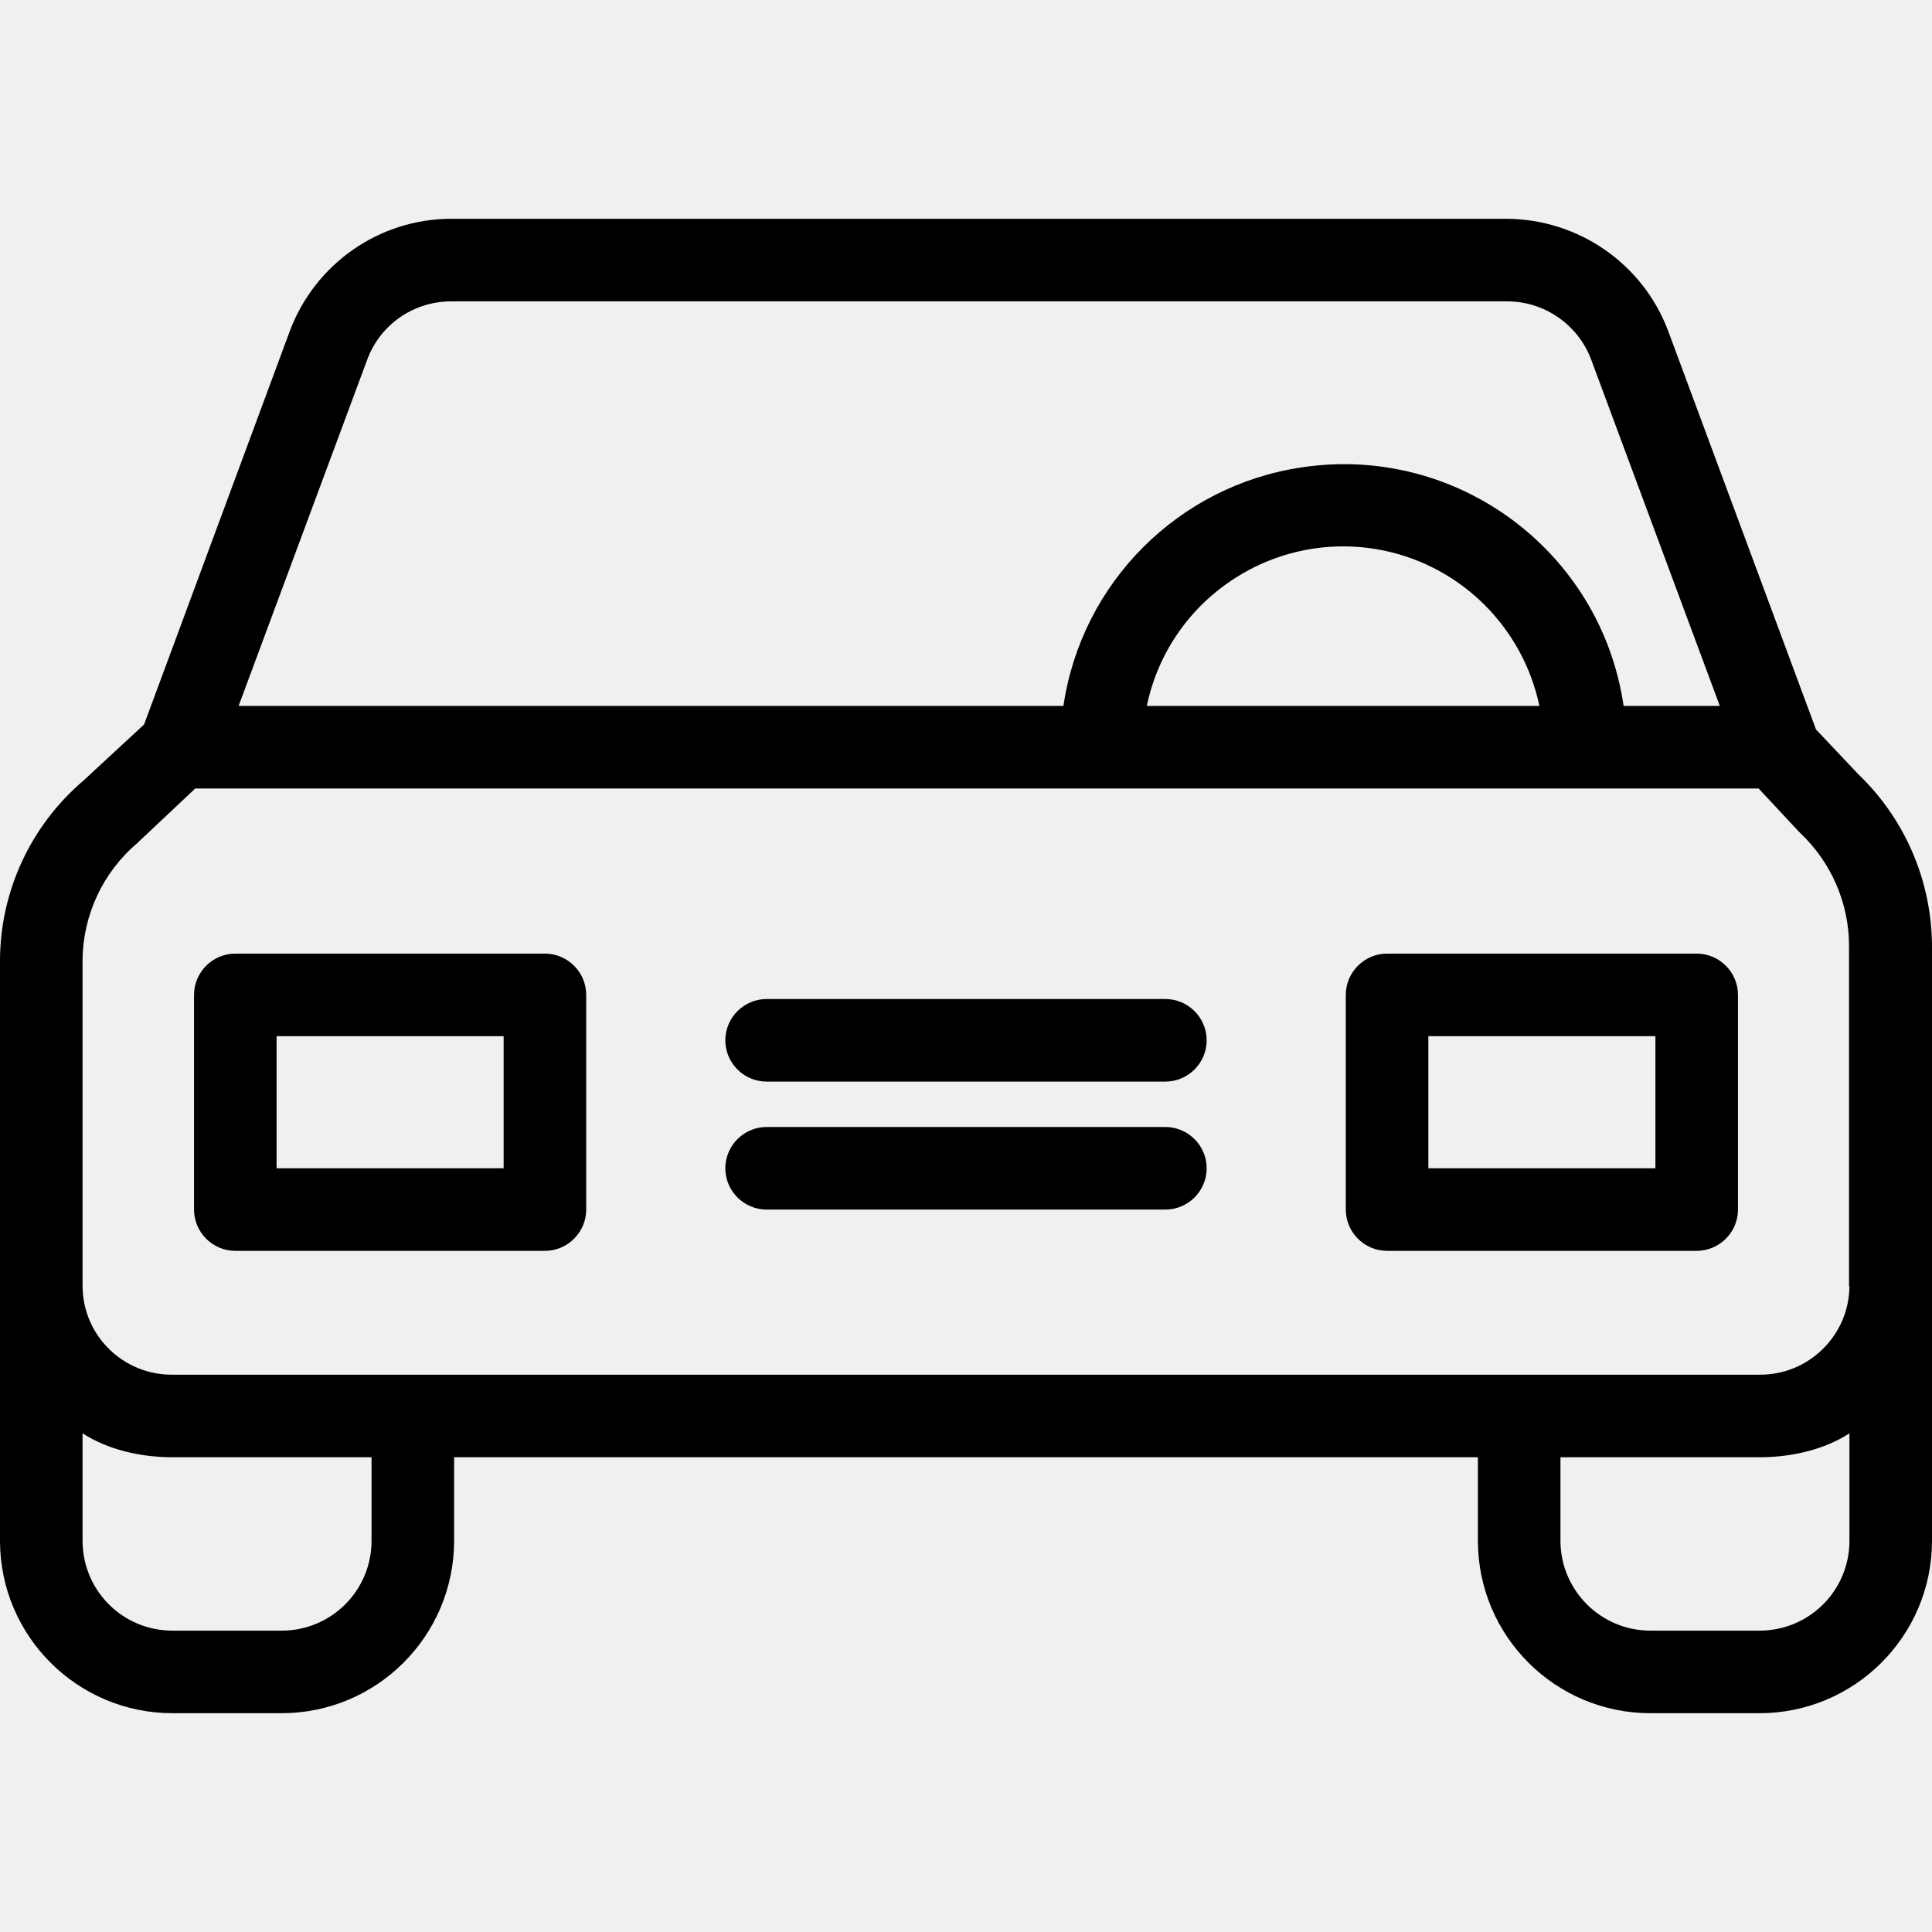
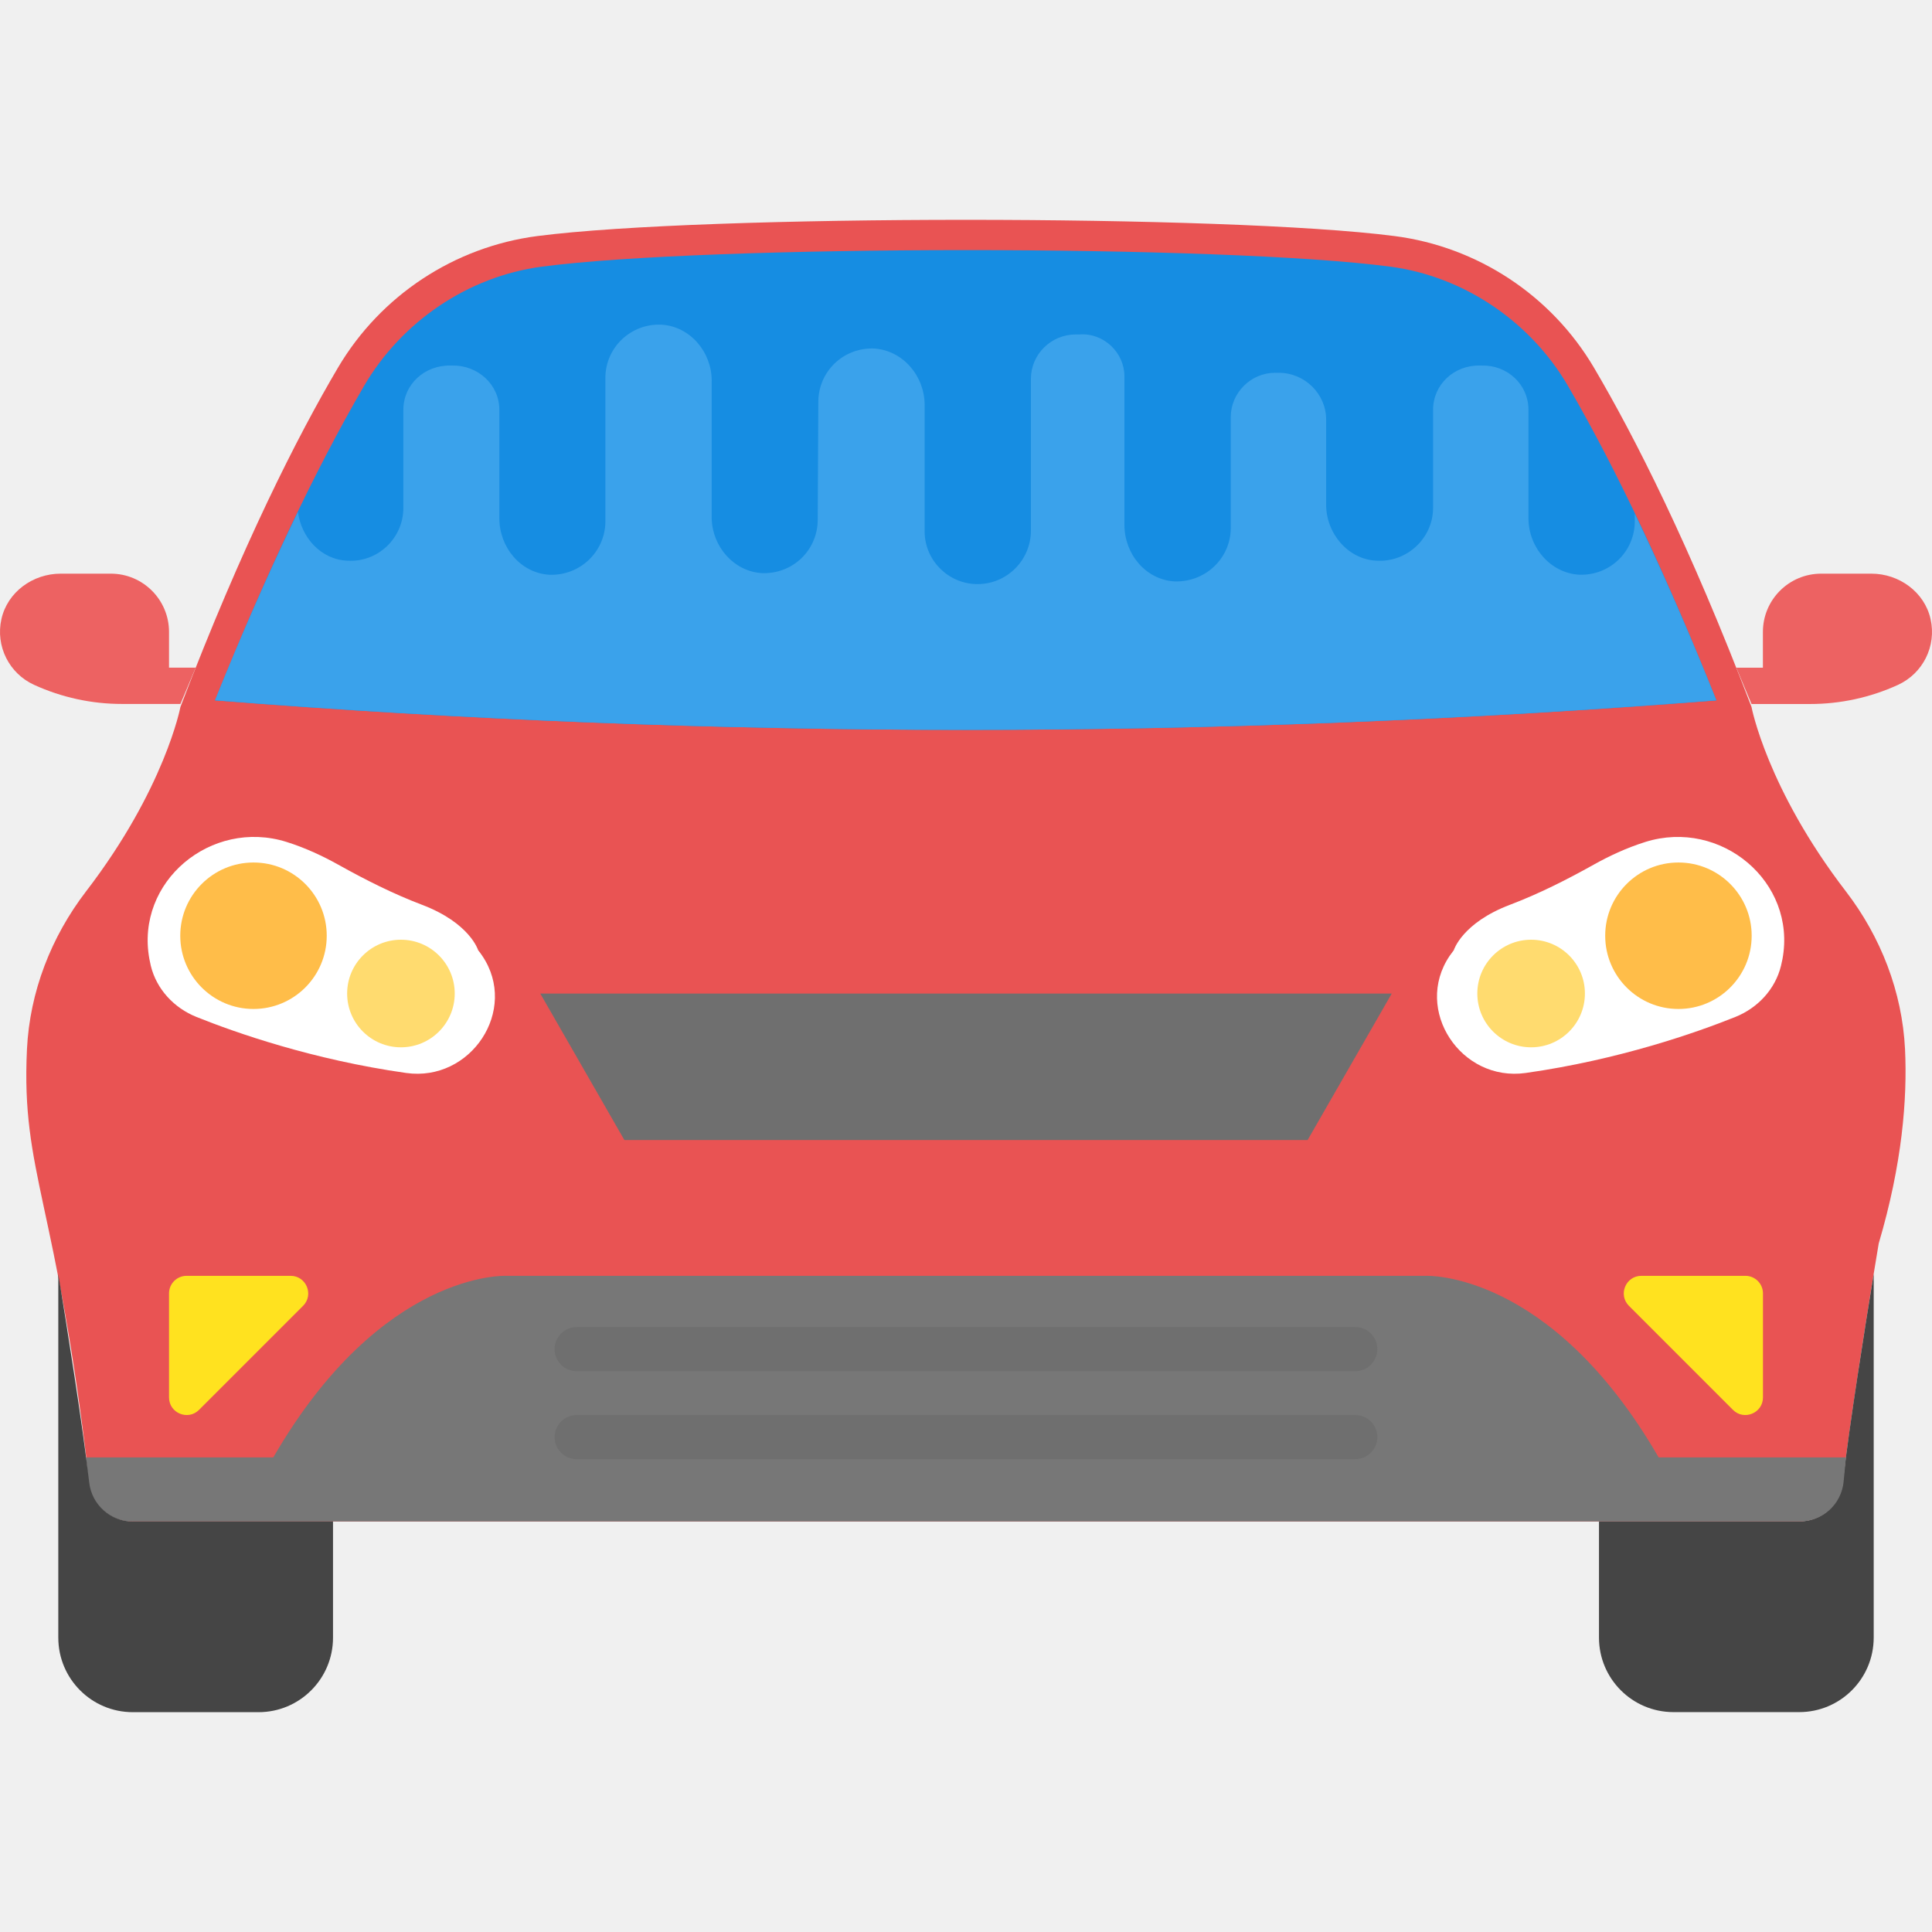
- <svg xmlns="http://www.w3.org/2000/svg" version="1.1" id="Capa_1" x="0px" y="0px" viewBox="0 0 468 468" style="enable-background:new 0 0 468 468;" xml:space="preserve">
+ <svg xmlns="http://www.w3.org/2000/svg" version="1.1" id="Capa_1" x="0px" y="0px" viewBox="0 0 496.474 496.474" style="enable-background:new 0 0 496.474 496.474;" xml:space="preserve">
+   <path style="fill:#E95353;" d="M489.544,269.628c-0.729-14.739-6.206-28.858-15.205-40.572  c-20.294-26.422-24.25-47.399-24.25-47.399c-15.934-41.751-30.099-69.57-40.51-87.226c-10.954-18.541-29.898-31.03-51.262-33.776  c-42.961-5.554-177.23-5.554-220.191,0c-21.349,2.762-40.293,15.251-51.247,33.776c-10.411,17.656-24.56,45.475-40.51,87.226  c0,0-3.956,20.977-24.25,47.399c-8.983,11.714-14.476,25.833-15.189,40.572c-1.536,31.977,7.727,39.005,16.012,111.368  c0.652,5.694,5.461,9.976,11.202,9.976h428.203c5.741,0,10.55-4.298,11.202-9.976c2.327-20.294,9.232-61.456,9.232-61.456  C488.83,299.076,490.149,282.397,489.544,269.628z" />
+   <path style="fill:#168DE2;" d="M441.074,179.982c-12.567-31.449-25.383-58.911-38.136-80.803  c-9.666-16.555-26.717-28.113-45.583-30.642c-43.055-5.71-175.476-5.663-218.221,0c-18.866,2.529-35.918,14.088-45.584,30.642  c-12.924,22.171-25.91,50.005-38.291,80.803C183.662,190.082,312.655,190.082,441.074,179.982z" />
+   <path style="fill:#FFFFFF;" d="M422.844,216.349c-4.903,1.536-9.464,3.693-13.281,5.834c-6.951,3.879-14.088,7.494-21.535,10.318  c-12.35,4.686-14.445,11.683-14.445,11.683c-0.372,0.481-0.729,0.962-1.071,1.458c-9.371,13.917,2.932,32.442,19.549,30.084  c24.033-3.398,43.83-10.364,53.884-14.398c5.756-2.312,10.255-7.121,11.729-13.157c0.14-0.574,0.264-1.148,0.372-1.707  C461.74,226.543,442.191,210.314,422.844,216.349z" />
+   <path style="fill:#FFE21F;" d="M448.522,327.857h-26.733c-4.018,0-6.035,4.856-3.196,7.711l26.733,26.733  c2.839,2.839,7.711,0.822,7.711-3.196v-26.733C453.036,329.874,451.019,327.857,448.522,327.857z" />
+   <path style="fill:#454545;" d="M473.547,380.965c-0.652,5.71-5.477,10.007-11.217,10.007h-51.433v29.851  c0,10.566,8.564,19.146,19.146,19.146h32.303c10.566,0,19.146-8.564,19.146-19.146v-93.448  C479.366,340.315,475.239,366.179,473.547,380.965z" />
+   <path style="fill:#ED6262;" d="M496.107,159.083c-1.552-6.951-8.083-11.667-15.205-11.667h-12.909  c-8.27,0-14.972,6.703-14.972,14.972v9.2h-6.842l3.925,9.325h15.05c7.789,0,15.5-1.676,22.575-4.918  C494.105,173.078,497.674,166.096,496.107,159.083z" />
+   <circle style="fill:#FFBD49;" cx="431.315" cy="240.46" r="18.82" />
+   <circle style="fill:#FFDB6F;" cx="393.458" cy="255.308" r="13.824" />
+   <polygon style="fill:#6F6F6F;" points="357.634,255.324 336.021,292.963 160.452,292.963 138.839,255.324 " />
+   <path style="fill:#FFFFFF;" d="M123.945,245.642c-0.326-0.496-0.683-0.977-1.071-1.458c0,0-2.095-6.997-14.445-11.683  c-7.447-2.824-14.569-6.439-21.535-10.318c-3.832-2.141-8.378-4.298-13.281-5.834c-19.332-6.051-38.896,10.193-35.219,30.115  c0.109,0.574,0.233,1.133,0.357,1.707c1.474,6.035,5.973,10.845,11.729,13.157c10.054,4.034,29.851,11,53.9,14.398  C121.012,278.084,133.316,259.559,123.945,245.642z" />
+   <path style="fill:#FFE21F;" d="M74.684,327.857H47.951c-2.498,0-4.515,2.017-4.515,4.515v26.733c0,4.018,4.872,6.035,7.711,3.196  l26.733-26.733C80.719,332.729,78.702,327.857,74.684,327.857z" />
+   <path style="fill:#777777;" d="M426.226,374.511c-27.834-48.159-59.842-46.654-59.842-46.654H130.073  c0,0-31.992-1.505-59.842,46.654H22.119l0.59,6.206c0.543,5.834,5.415,10.256,11.248,10.256h428.56  c5.834,0,10.705-4.422,11.249-10.255l0.59-6.206L426.226,374.511L426.226,374.511z" />
+   <path style="fill:#454545;" d="M34.143,390.988c-5.741,0-10.566-4.313-11.217-10.007c-1.691-14.786-5.834-40.665-7.944-53.589  v93.448c0,10.566,8.564,19.146,19.146,19.146H66.43c10.566,0,19.146-8.564,19.146-19.146v-29.851H34.143z" />
+   <path style="fill:#ED6262;" d="M43.436,171.588v-9.2c0-8.27-6.703-14.972-14.957-14.972H15.571c-7.121,0-13.653,4.717-15.205,11.667  c-1.567,6.997,2.017,13.995,8.378,16.896c7.09,3.243,14.786,4.918,22.575,4.918h15.05l3.925-9.325h-6.858V171.588z" />
+   <circle style="fill:#FFBD49;" cx="65.142" cy="240.46" r="18.82" />
+   <circle style="fill:#FFDB6F;" cx="103.03" cy="255.308" r="13.824" />
  <g>
-     <g>
-       <path d="M450.1,187.5l-10.2-10.8l-35.8-96.5C398,63.9,382.4,53.1,365,53H109.3c-17.4,0-33,10.9-39.1,27.2l-35.3,95.3l-14.7,13.6    C7.4,200,0,216,0,232.8v140.6c0.1,23,18.8,41.6,41.8,41.6h26.4c23,0,41.7-18.6,41.8-41.6V353h248v20.4c0.1,23,18.8,41.6,41.8,41.6    h26.4c23,0,41.7-18.6,41.8-41.6V229.1C467.9,213.4,461.5,198.4,450.1,187.5z M89,87c3.2-8.5,11.3-14,20.3-14h255.8    c9,0,17.1,5.6,20.3,14l31.2,84h-23.3c-5.5-37.5-40.4-63.4-77.9-57.8c-29.9,4.4-53.4,27.9-57.8,57.8H57.8L89,87z M372.9,171h-95.1    c5.5-26.3,31.3-43.1,57.6-37.6C354.2,137.4,368.9,152.1,372.9,171z M90,373.4c-0.1,12-9.8,21.6-21.8,21.6H41.8    c-12,0-21.7-9.6-21.8-21.6v-26.2c6,3.9,13.9,5.8,21.8,5.8H90V373.4z M448,373.4c-0.1,12-9.8,21.6-21.8,21.6h-26.4    c-12,0-21.7-9.7-21.8-21.6V353h48.2c7.9,0,15.8-1.9,21.8-5.8V373.4z M426.2,333H41.8c-11.9,0.1-21.7-9.4-21.8-21.4v-78.8    c0-11,4.9-21.5,13.3-28.6c0.1-0.1,0.3-0.3,0.4-0.4L47.3,191H426l9.6,10.3c0.1,0.2,0.4,0.3,0.5,0.5c7.5,7.1,11.8,17,11.8,27.3v82.5    h0.1C447.9,323.5,438.1,333.1,426.2,333z" />
-     </g>
+     <path style="fill:#6F6F6F;" d="M348.294,341.029H148.179c-3.134,0-5.663,2.544-5.663,5.663c0,3.134,2.529,5.663,5.663,5.663   h200.099c3.134,0,5.663-2.544,5.663-5.663C353.957,343.558,351.412,341.029,348.294,341.029z" />
+     <path style="fill:#6F6F6F;" d="M348.294,363.635H148.179c-3.134,0-5.663,2.544-5.663,5.663c0,3.134,2.529,5.663,5.663,5.663   h200.099c3.134,0,5.663-2.544,5.663-5.663C353.957,366.164,351.412,363.635,348.294,363.635z" />
  </g>
-   <g>
-     <g>
-       <path d="M132,231H57c-5.5,0-10,4.5-10,10v52c0,5.5,4.5,10,10,10h75c5.5,0,10-4.5,10-10v-52C142,235.5,137.5,231,132,231z M122,283    H67v-32h55V283z" />
-     </g>
-   </g>
-   <g>
-     <g>
-       <path d="M411,231h-75c-5.5,0-10,4.5-10,10v52c0,5.5,4.5,10,10,10h75c5.5,0,10-4.5,10-10v-52C421,235.5,416.5,231,411,231z     M401,283h-55v-32h55V283z" />
-     </g>
-   </g>
-   <g>
-     <g>
-       <path d="M282.3,273h-96.6c-5.5,0-10,4.5-10,10s4.5,10,10,10h96.6c5.5,0,10-4.5,10-10S287.8,273,282.3,273z" />
-     </g>
-   </g>
-   <g>
-     <g>
-       <path d="M282.3,242h-96.6c-5.5,0-10,4.5-10,10s4.5,10,10,10h96.6c5.5,0,10-4.5,10-10S287.8,242,282.3,242z" />
-     </g>
-   </g>
+   <path style="fill:#3AA2EB;" d="M420.098,132.009v1.939c0,7.804-6.408,14.057-14.367,13.731c-7.339-0.465-12.955-7.028-12.955-14.522  v-27.834c0-6.563-5.461-11.559-12.024-11.388c-0.155,0-0.155,0-0.31,0c0,0,0,0-0.155,0c-6.563-0.155-12.024,4.841-12.024,11.388  v25.181c0,7.804-6.718,14.057-14.522,13.576c-7.339-0.31-12.955-7.028-12.955-14.367v-21.892c0-6.563-5.461-12.024-12.179-12.024  h-0.931c-6.253,0-11.404,5.151-11.404,11.404v28.47c0,7.804-6.563,14.041-14.522,13.731c-7.339-0.465-12.8-7.028-12.8-14.522V96.712  c0-6.082-5.306-11.233-11.559-10.768h-0.931c-6.408,0-11.543,5.151-11.543,11.404v39.021c0,7.494-6.082,13.731-13.731,13.731  c-7.339,0-13.421-5.927-13.576-13.265v-32.752c0-7.494-5.616-14.041-12.955-14.522c-7.959-0.31-14.367,5.927-14.367,13.731  l-0.155,30.255c0,7.804-6.392,14.041-14.367,13.731c-7.199-0.45-12.66-6.78-12.878-13.948V97.829c0-7.37-5.539-13.964-12.909-14.398  c-7.897-0.341-14.414,5.88-14.414,13.7v37.19c-0.217,7.618-6.609,13.684-14.445,13.374c-7.339-0.465-12.8-7.028-12.8-14.522v-27.85  c0-6.563-5.616-11.559-12.179-11.388c-0.155,0-0.155,0-0.155,0c-0.155,0-0.155,0-0.155,0c-6.718-0.155-12.179,4.841-12.179,11.388  v25.181c0,7.804-6.563,14.057-14.367,13.576c-6.796-0.264-11.854-5.942-12.722-12.521c-7.215,14.941-14.367,31.123-21.318,48.407  c128.403,10.116,257.412,10.116,385.815,0C434.139,162.636,427.126,146.655,420.098,132.009z" />
  <g>
</g>
  <g>
</g>
  <g>
</g>
  <g>
</g>
  <g>
</g>
  <g>
</g>
  <g>
</g>
  <g>
</g>
  <g>
</g>
  <g>
</g>
  <g>
</g>
  <g>
</g>
  <g>
</g>
  <g>
</g>
  <g>
</g>
</svg>
